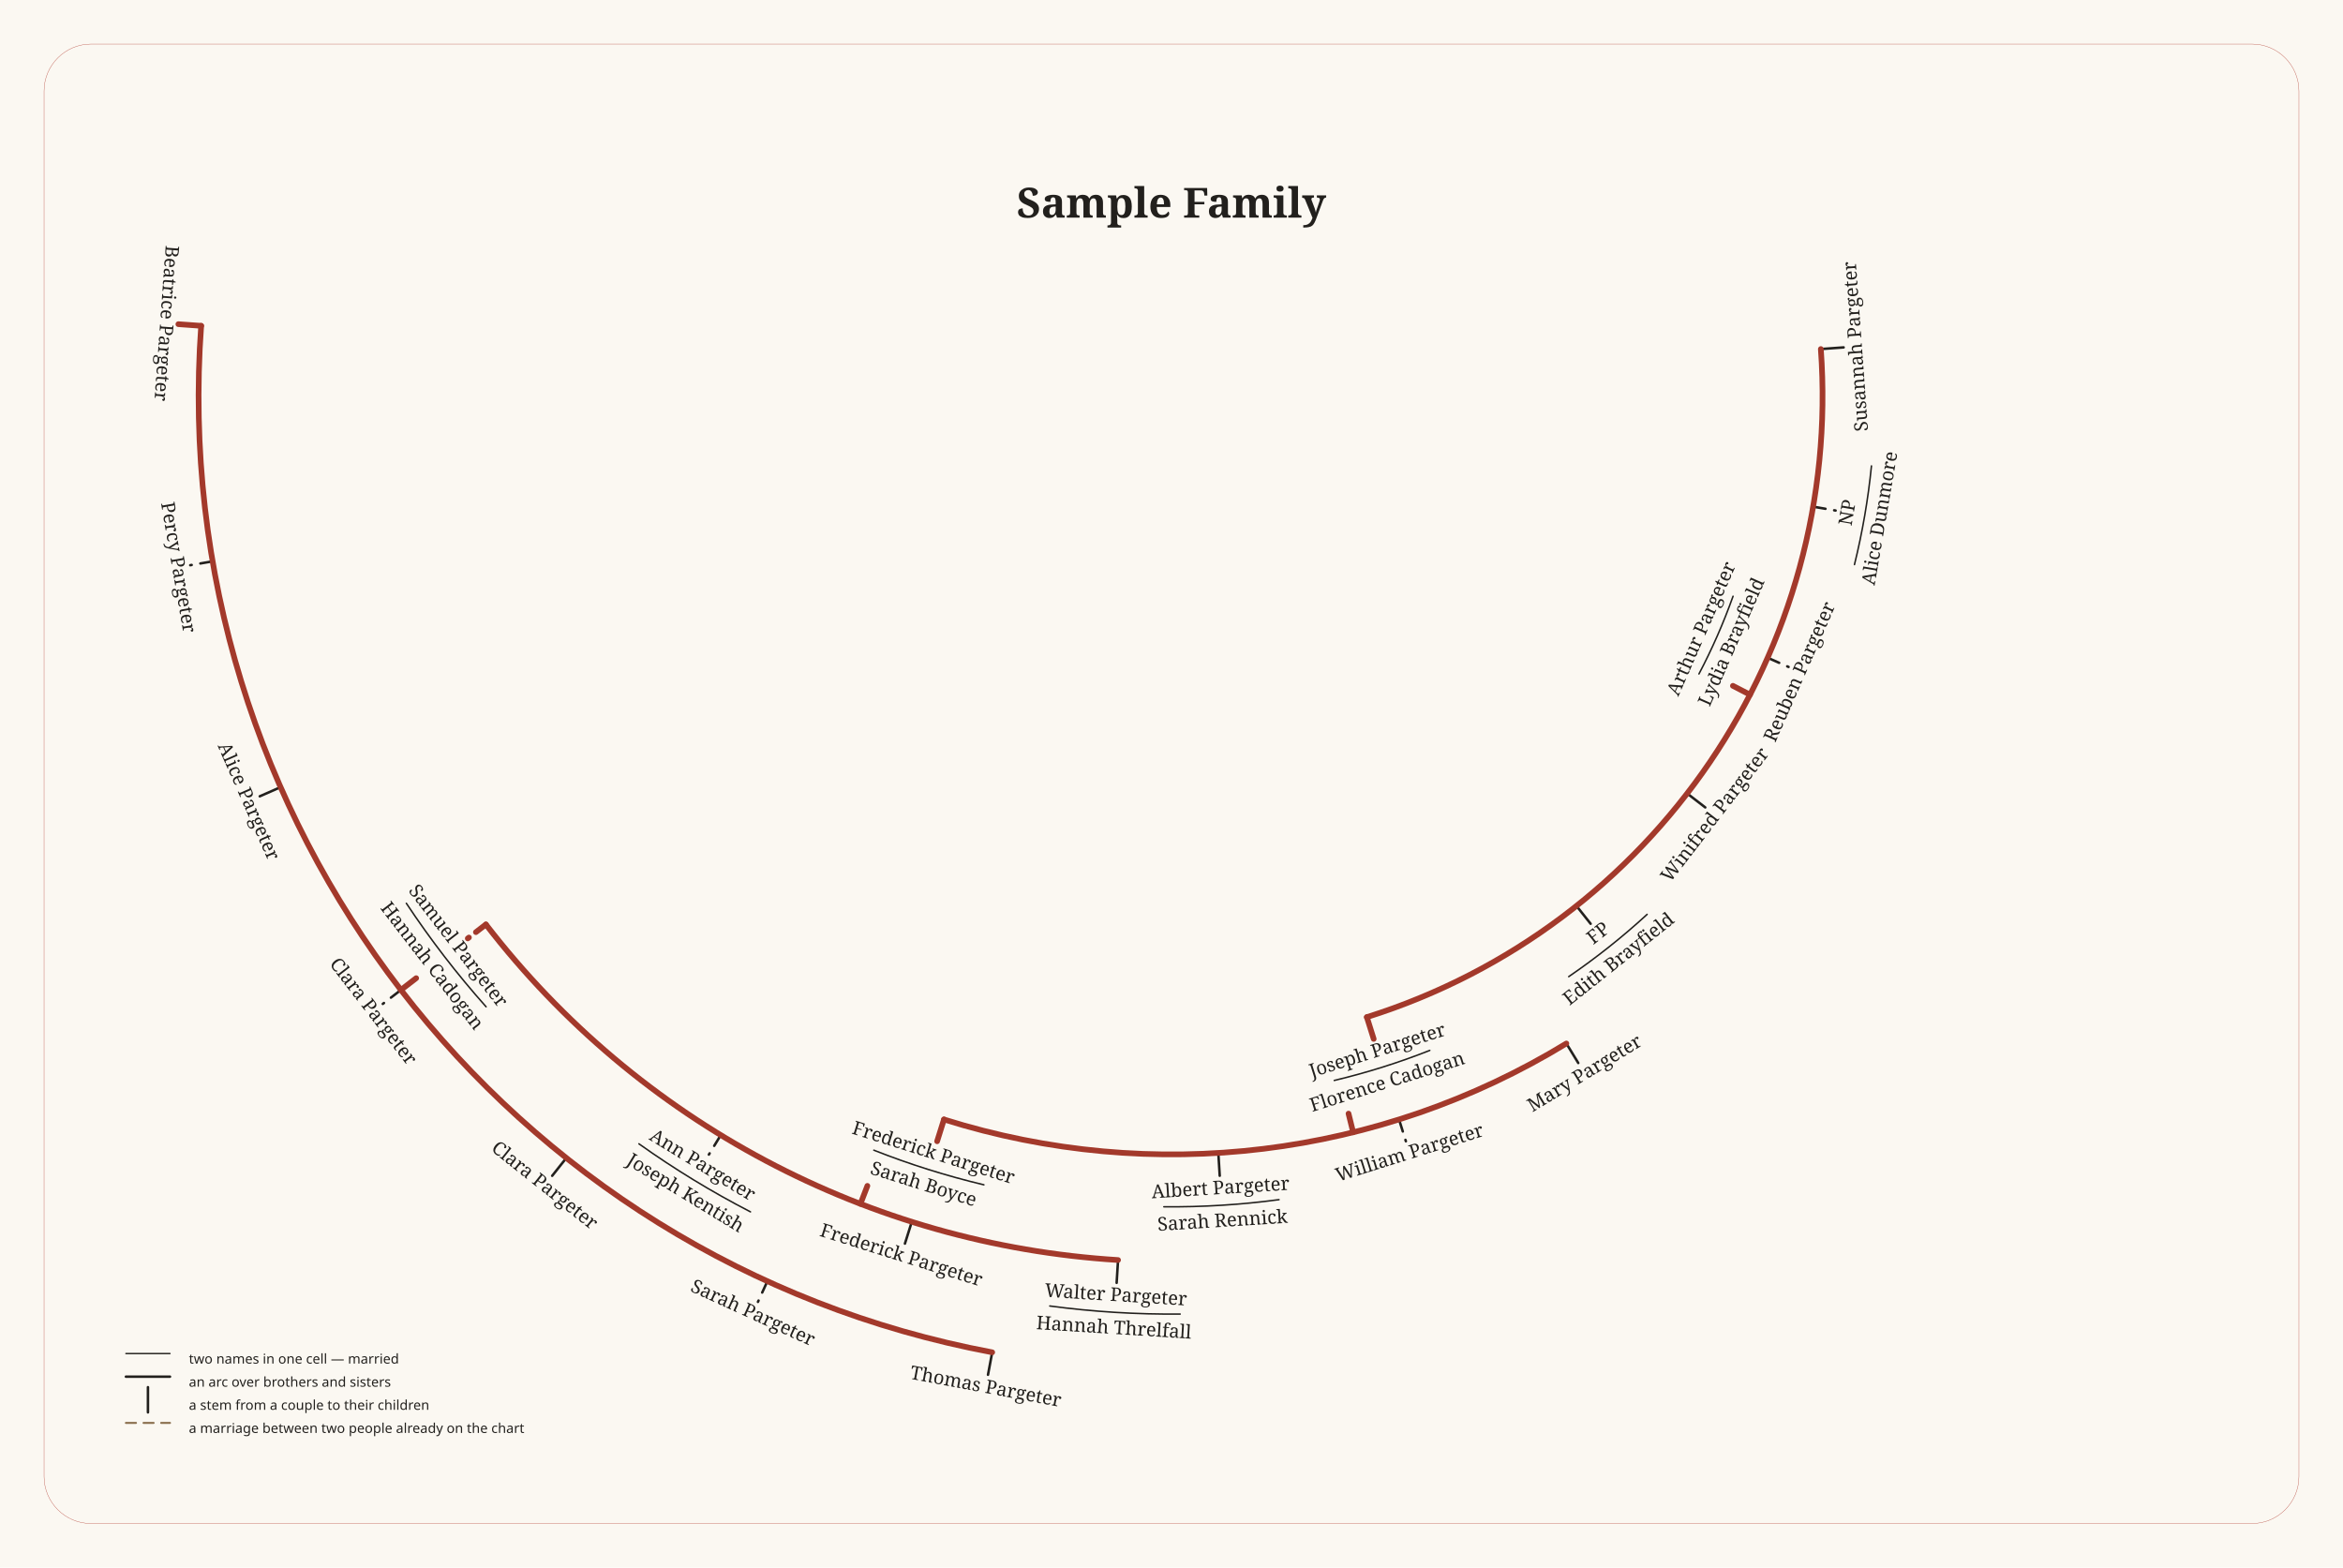
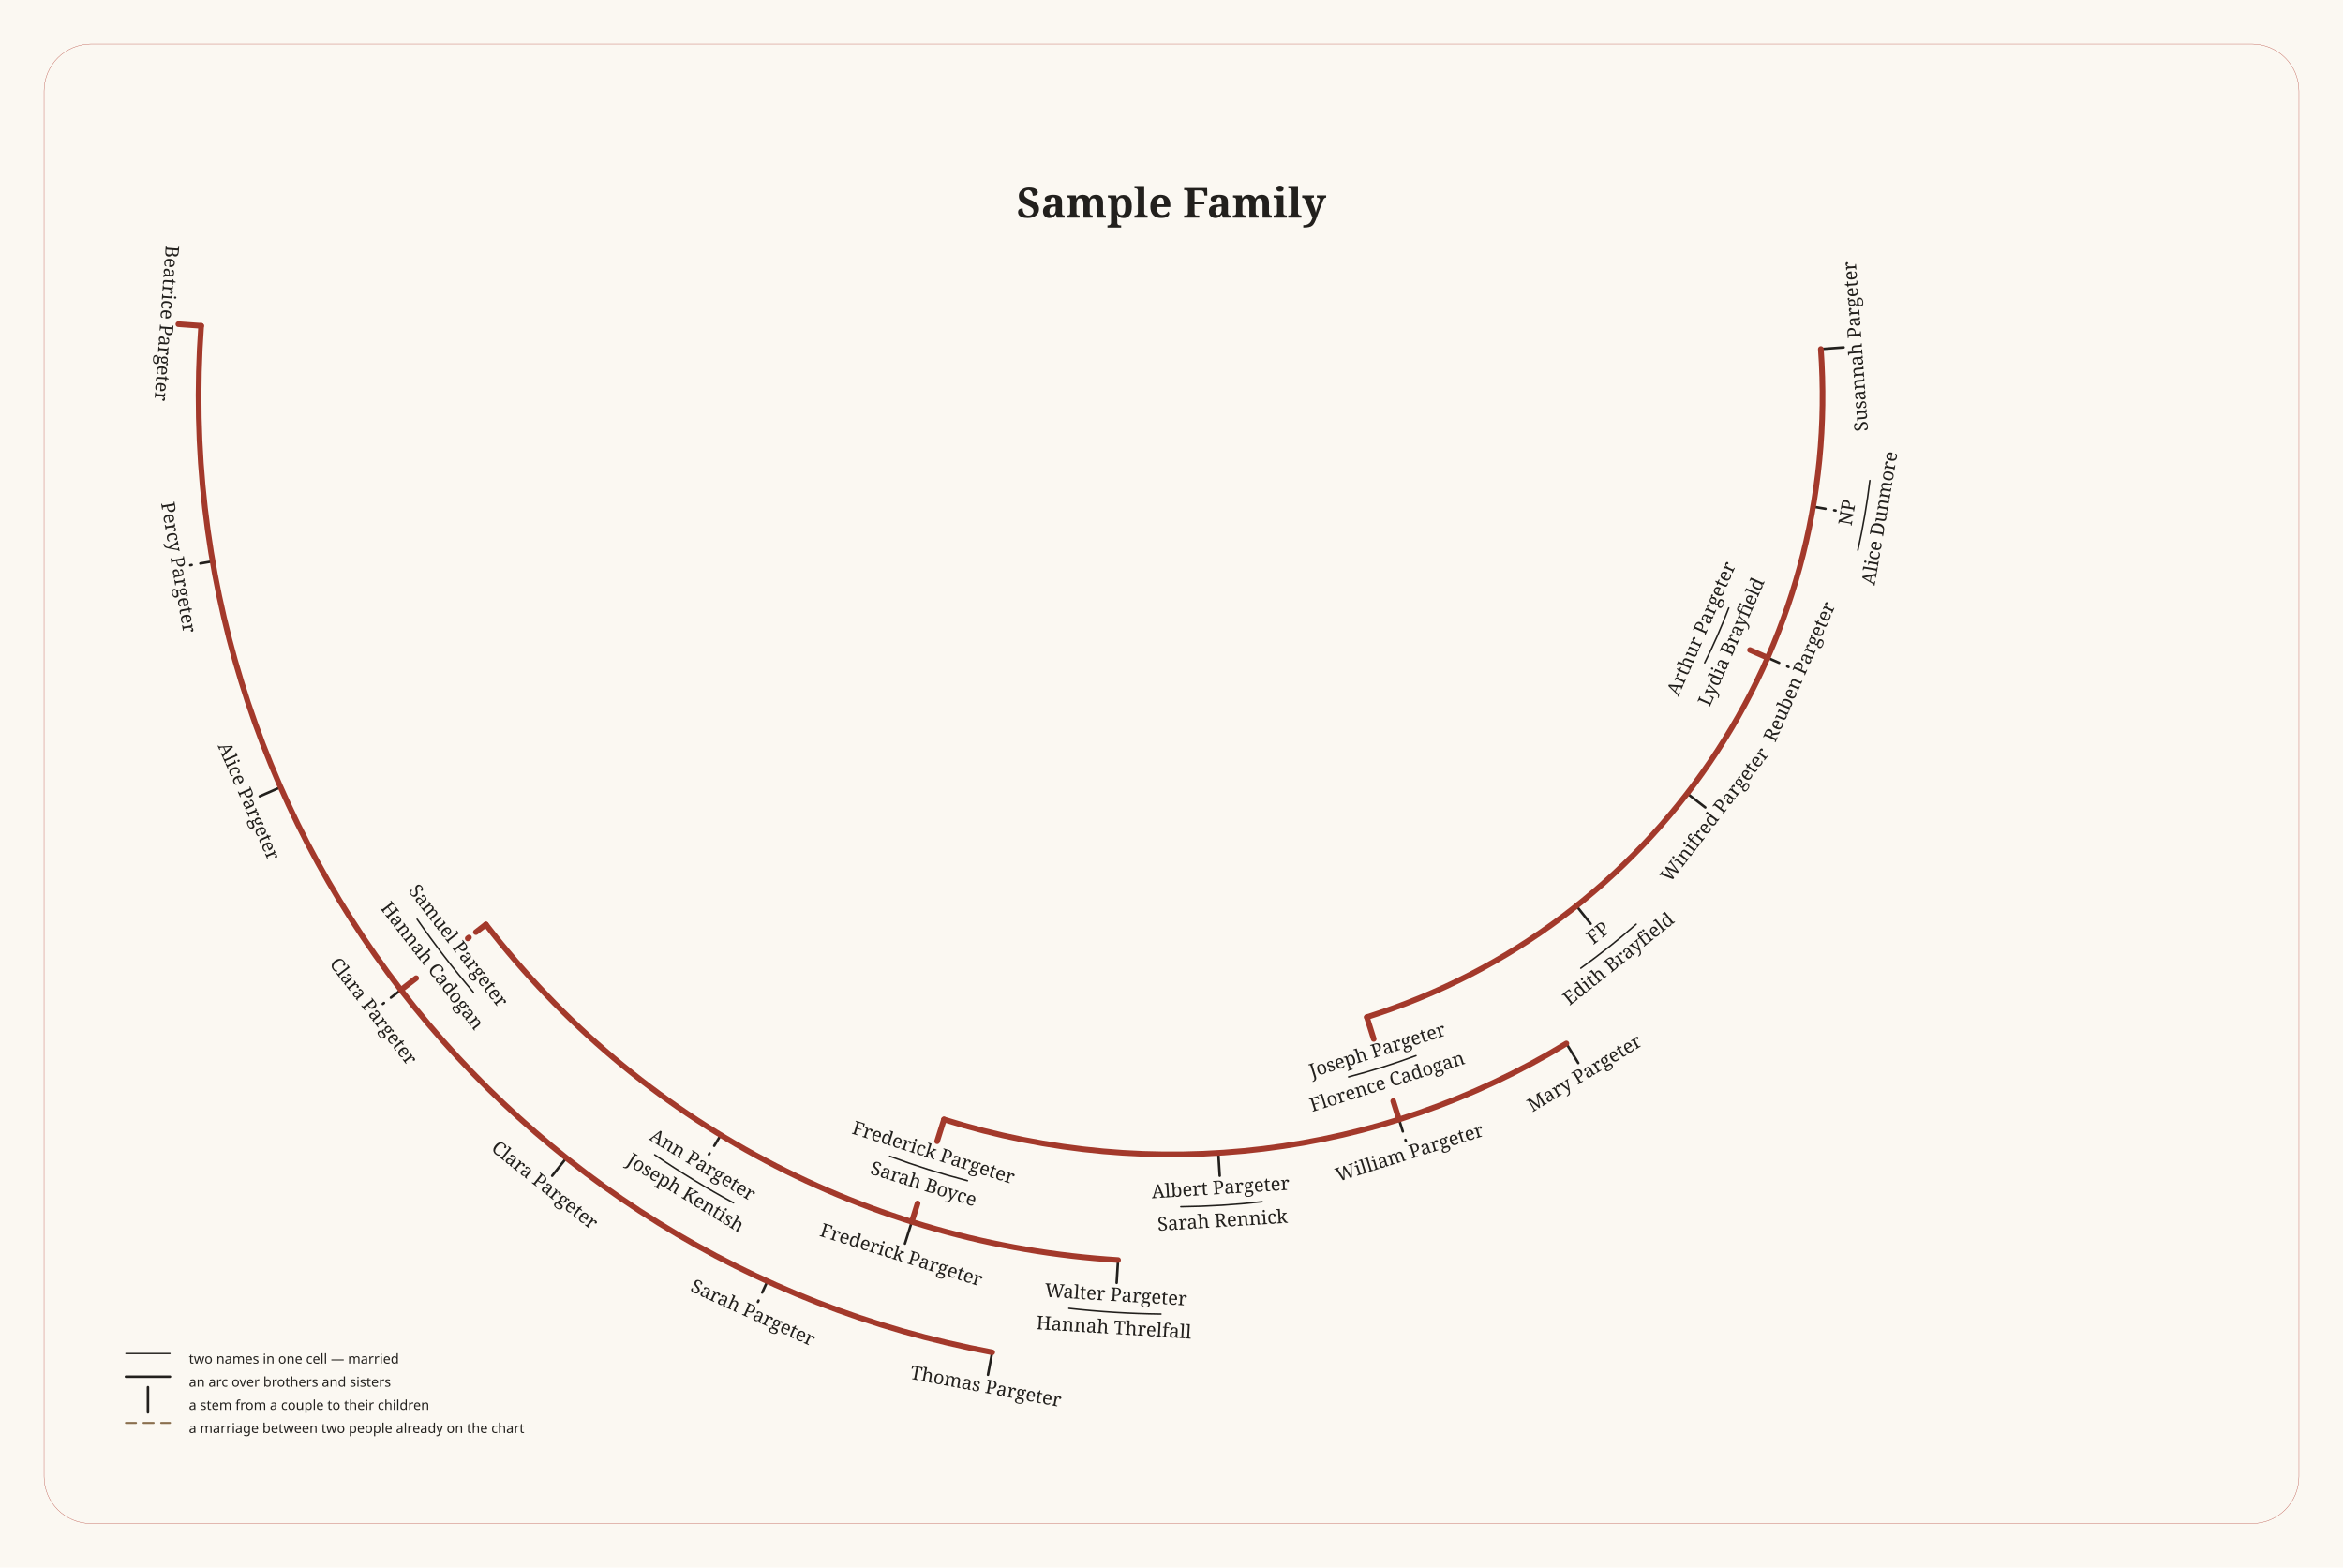
<svg xmlns="http://www.w3.org/2000/svg" width="372.16mm" height="248.987mm" viewBox="0 0 372.16 248.987">
  <rect x="0" y="0" width="372.16" height="248.987" fill="#FBF8F2" />
  <g id="ENGRAVE">
-     <path d="M297.262,74.004A111.735,111.735 0 0,1 294.562,89.673" fill="none" stroke="#22201D" stroke-width="0.24" stroke-linecap="round" stroke-linejoin="round" />
-     <path d="M275.277,94.703A94.695,94.695 0 0,1 269.861,107.042" fill="none" stroke="#22201D" stroke-width="0.24" stroke-linecap="round" stroke-linejoin="round" />
-     <path d="M261.625,145.234A111.735,111.735 0 0,1 249.174,155.123" fill="none" stroke="#22201D" stroke-width="0.24" stroke-linecap="round" stroke-linejoin="round" />
-     <path d="M227.104,166.838A111.735,111.735 0 0,1 211.936,171.609" fill="none" stroke="#22201D" stroke-width="0.24" stroke-linecap="round" stroke-linejoin="round" />
-     <path d="M203.156,190.544A128.775,128.775 0 0,1 184.866,191.676" fill="none" stroke="#22201D" stroke-width="0.24" stroke-linecap="round" stroke-linejoin="round" />
-     <path d="M187.454,208.715A145.815,145.815 0 0,1 166.745,207.434" fill="none" stroke="#22201D" stroke-width="0.24" stroke-linecap="round" stroke-linejoin="round" />
-     <path d="M156.28,188.186A128.775,128.775 0 0,1 138.8,182.688" fill="none" stroke="#22201D" stroke-width="0.24" stroke-linecap="round" stroke-linejoin="round" />
-     <path d="M119.202,192.48A145.815,145.815 0 0,1 101.488,181.676" fill="none" stroke="#22201D" stroke-width="0.24" stroke-linecap="round" stroke-linejoin="round" />
-     <path d="M77.209,159.907A145.815,145.815 0 0,1 64.543,143.472" fill="none" stroke="#22201D" stroke-width="0.24" stroke-linecap="round" stroke-linejoin="round" />
+     <path d="M297.006,76.33A111.735,111.735 0 0,1 295.099,87.395" fill="none" stroke="#22201D" stroke-width="0.24" stroke-linecap="round" stroke-linejoin="round" />
+     <path d="M274.592,96.564A94.695,94.695 0 0,1 270.767,105.278" fill="none" stroke="#22201D" stroke-width="0.24" stroke-linecap="round" stroke-linejoin="round" />
+     <path d="M259.884,146.798A111.735,111.735 0 0,1 251.092,153.781" fill="none" stroke="#22201D" stroke-width="0.24" stroke-linecap="round" stroke-linejoin="round" />
+     <path d="M224.918,167.675A111.735,111.735 0 0,1 214.207,171.043" fill="none" stroke="#22201D" stroke-width="0.24" stroke-linecap="round" stroke-linejoin="round" />
+     <path d="M200.479,190.874A128.775,128.775 0 0,1 187.563,191.673" fill="none" stroke="#22201D" stroke-width="0.24" stroke-linecap="round" stroke-linejoin="round" />
+     <path d="M184.4,208.712A145.815,145.815 0 0,1 169.776,207.807" fill="none" stroke="#22201D" stroke-width="0.24" stroke-linecap="round" stroke-linejoin="round" />
+     <path d="M153.663,187.535A128.775,128.775 0 0,1 141.319,183.652" fill="none" stroke="#22201D" stroke-width="0.24" stroke-linecap="round" stroke-linejoin="round" />
+     <path d="M116.503,191.051A145.815,145.815 0 0,1 103.994,183.422" fill="none" stroke="#22201D" stroke-width="0.24" stroke-linecap="round" stroke-linejoin="round" />
+     <path d="M75.201,157.606A145.815,145.815 0 0,1 66.257,146" fill="none" stroke="#22201D" stroke-width="0.24" stroke-linecap="round" stroke-linejoin="round" />
    <path d="M289.22,55.441L292.841,55.179" fill="none" stroke="#22201D" stroke-width="0.4" stroke-linecap="round" stroke-linejoin="round" />
    <path d="M287.987,80.472L291.564,81.089" fill="none" stroke="#22201D" stroke-width="0.4" stroke-linecap="round" stroke-linejoin="round" stroke-dasharray="2,1.4" />
    <path d="M280.769,104.472L284.092,105.931" fill="none" stroke="#22201D" stroke-width="0.4" stroke-linecap="round" stroke-linejoin="round" stroke-dasharray="2,1.4" />
    <path d="M267.989,126.03L270.864,128.246" fill="none" stroke="#22201D" stroke-width="0.4" stroke-linecap="round" stroke-linejoin="round" />
    <path d="M250.398,143.881L252.655,146.724" fill="none" stroke="#22201D" stroke-width="0.4" stroke-linecap="round" stroke-linejoin="round" />
    <path d="M217.107,161.552L218.196,165.015" fill="none" stroke="#A3392B" stroke-width="0.9" stroke-linecap="round" stroke-linejoin="round" />
    <path d="M248.8,165.739L250.69,168.838" fill="none" stroke="#22201D" stroke-width="0.4" stroke-linecap="round" stroke-linejoin="round" />
    <path d="M222.22,177.807L223.309,181.27" fill="none" stroke="#22201D" stroke-width="0.4" stroke-linecap="round" stroke-linejoin="round" stroke-dasharray="2,1.4" />
    <path d="M193.517,183.127L193.741,186.75" fill="none" stroke="#22201D" stroke-width="0.4" stroke-linecap="round" stroke-linejoin="round" />
    <path d="M149.94,177.807L148.851,181.27" fill="none" stroke="#A3392B" stroke-width="0.9" stroke-linecap="round" stroke-linejoin="round" />
    <path d="M177.591,200.134L177.367,203.757" fill="none" stroke="#22201D" stroke-width="0.4" stroke-linecap="round" stroke-linejoin="round" />
    <path d="M144.827,194.062L143.738,197.525" fill="none" stroke="#22201D" stroke-width="0.4" stroke-linecap="round" stroke-linejoin="round" />
    <path d="M114.487,180.286L112.597,183.386" fill="none" stroke="#22201D" stroke-width="0.4" stroke-linecap="round" stroke-linejoin="round" stroke-dasharray="2,1.4" />
    <path d="M77.177,146.834L74.302,149.049" fill="none" stroke="#A3392B" stroke-width="0.9" stroke-linecap="round" stroke-linejoin="round" stroke-dasharray="2,1.4" />
    <path d="M157.601,214.79L156.932,218.358" fill="none" stroke="#22201D" stroke-width="0.4" stroke-linecap="round" stroke-linejoin="round" />
    <path d="M121.899,203.478L120.392,206.78" fill="none" stroke="#22201D" stroke-width="0.4" stroke-linecap="round" stroke-linejoin="round" stroke-dasharray="2,1.4" />
    <path d="M89.967,183.91L87.71,186.753" fill="none" stroke="#22201D" stroke-width="0.4" stroke-linecap="round" stroke-linejoin="round" />
    <path d="M63.68,157.235L60.805,159.451" fill="none" stroke="#22201D" stroke-width="0.4" stroke-linecap="round" stroke-linejoin="round" stroke-dasharray="2,1.4" />
    <path d="M44.583,125.02L41.259,126.479" fill="none" stroke="#22201D" stroke-width="0.4" stroke-linecap="round" stroke-linejoin="round" />
    <path d="M33.796,89.156L30.218,89.773" fill="none" stroke="#22201D" stroke-width="0.4" stroke-linecap="round" stroke-linejoin="round" stroke-dasharray="2,1.4" />
    <path d="M31.953,51.751L28.333,51.489" fill="none" stroke="#A3392B" stroke-width="0.9" stroke-linecap="round" stroke-linejoin="round" />
-     <path d="M275.253,108.932L277.972,110.336" fill="none" stroke="#A3392B" stroke-width="0.9" stroke-linecap="round" stroke-linejoin="round" />
+     <path d="M277.967,103.242L280.769,104.472" fill="none" stroke="#A3392B" stroke-width="0.9" stroke-linecap="round" stroke-linejoin="round" />
    <path d="M289.22,55.441A103.41,103.41 0 0,1 217.107,161.552" fill="none" stroke="#A3392B" stroke-width="0.9" stroke-linecap="round" stroke-linejoin="round" />
-     <path d="M214.201,176.879L214.934,179.85" fill="none" stroke="#A3392B" stroke-width="0.9" stroke-linecap="round" stroke-linejoin="round" />
+     <path d="M221.302,174.888L222.22,177.807" fill="none" stroke="#A3392B" stroke-width="0.9" stroke-linecap="round" stroke-linejoin="round" />
    <path d="M248.8,165.739A120.45,120.45 0 0,1 149.94,177.807" fill="none" stroke="#A3392B" stroke-width="0.9" stroke-linecap="round" stroke-linejoin="round" />
-     <path d="M137.773,188.357L136.674,191.213" fill="none" stroke="#A3392B" stroke-width="0.9" stroke-linecap="round" stroke-linejoin="round" />
+     <path d="M145.746,191.143L144.827,194.062" fill="none" stroke="#A3392B" stroke-width="0.9" stroke-linecap="round" stroke-linejoin="round" />
    <path d="M177.591,200.134A137.49,137.49 0 0,1 77.177,146.834" fill="none" stroke="#A3392B" stroke-width="0.9" stroke-linecap="round" stroke-linejoin="round" />
    <path d="M66.104,155.367L63.68,157.235" fill="none" stroke="#A3392B" stroke-width="0.9" stroke-linecap="round" stroke-linejoin="round" />
    <path d="M157.601,214.79A154.53,154.53 0 0,1 31.953,51.751" fill="none" stroke="#A3392B" stroke-width="0.9" stroke-linecap="round" stroke-linejoin="round" />
    <text x="270.083" y="99.781" font-family="Georgia, 'Iowan Old Style', serif" font-size="3" fill="#22201D" text-anchor="middle" dominant-baseline="central" transform="rotate(-66.3,270.0829,99.7814)">Arthur Pargeter</text>
    <text x="274.863" y="101.88" font-family="Georgia, 'Iowan Old Style', serif" font-size="3" fill="#22201D" text-anchor="middle" dominant-baseline="central" transform="rotate(-66.3,274.8626,101.8796)">Lydia Brayfield</text>
    <text x="294.576" y="55.053" font-family="Georgia, 'Iowan Old Style', serif" font-size="3" fill="#22201D" text-anchor="middle" dominant-baseline="central" transform="rotate(-94.14,294.5762,55.0535)">Susannah Pargeter</text>
    <text x="293.279" y="81.385" font-family="Georgia, 'Iowan Old Style', serif" font-size="3" fill="#22201D" text-anchor="middle" dominant-baseline="central" transform="rotate(-80.22,293.2791,81.3847)">NP</text>
    <text x="298.423" y="82.271" font-family="Georgia, 'Iowan Old Style', serif" font-size="3" fill="#22201D" text-anchor="middle" dominant-baseline="central" transform="rotate(-80.22,298.4233,82.2714)">Alice Dunmore</text>
    <text x="285.686" y="106.631" font-family="Georgia, 'Iowan Old Style', serif" font-size="3" fill="#22201D" text-anchor="middle" dominant-baseline="central" transform="rotate(-66.3,285.6858,106.6306)">Reuben Pargeter</text>
    <text x="272.242" y="129.308" font-family="Georgia, 'Iowan Old Style', serif" font-size="3" fill="#22201D" text-anchor="middle" dominant-baseline="central" transform="rotate(-52.38,272.2421,129.3084)">Winifred Pargeter</text>
    <text x="253.738" y="148.086" font-family="Georgia, 'Iowan Old Style', serif" font-size="3" fill="#22201D" text-anchor="middle" dominant-baseline="central" transform="rotate(-38.46,253.7377,148.0861)">FP</text>
    <text x="256.984" y="152.174" font-family="Georgia, 'Iowan Old Style', serif" font-size="3" fill="#22201D" text-anchor="middle" dominant-baseline="central" transform="rotate(-38.46,256.9844,152.1736)">Edith Brayfield</text>
    <text x="218.718" y="166.675" font-family="Georgia, 'Iowan Old Style', serif" font-size="3" fill="#22201D" text-anchor="middle" dominant-baseline="central" transform="rotate(-17.46,218.7183,166.6748)">Joseph Pargeter</text>
    <text x="220.285" y="171.654" font-family="Georgia, 'Iowan Old Style', serif" font-size="3" fill="#22201D" text-anchor="middle" dominant-baseline="central" transform="rotate(-17.46,220.2845,171.6543)">Florence Cadogan</text>
    <text x="251.596" y="170.323" font-family="Georgia, 'Iowan Old Style', serif" font-size="3" fill="#22201D" text-anchor="middle" dominant-baseline="central" transform="rotate(-31.38,251.5959,170.3233)">Mary Pargeter</text>
    <text x="223.831" y="182.93" font-family="Georgia, 'Iowan Old Style', serif" font-size="3" fill="#22201D" text-anchor="middle" dominant-baseline="central" transform="rotate(-17.46,223.831,182.9298)">William Pargeter</text>
    <text x="193.849" y="188.487" font-family="Georgia, 'Iowan Old Style', serif" font-size="3" fill="#22201D" text-anchor="middle" dominant-baseline="central" transform="rotate(-3.54,193.8488,188.4866)">Albert Pargeter</text>
    <text x="194.171" y="193.697" font-family="Georgia, 'Iowan Old Style', serif" font-size="3" fill="#22201D" text-anchor="middle" dominant-baseline="central" transform="rotate(-3.54,194.1711,193.6967)">Sarah Rennick</text>
    <text x="148.329" y="182.93" font-family="Georgia, 'Iowan Old Style', serif" font-size="3" fill="#22201D" text-anchor="middle" dominant-baseline="central" transform="rotate(17.46,148.329,182.9298)">Frederick Pargeter</text>
    <text x="146.763" y="187.909" font-family="Georgia, 'Iowan Old Style', serif" font-size="3" fill="#22201D" text-anchor="middle" dominant-baseline="central" transform="rotate(17.46,146.7628,187.9093)">Sarah Boyce</text>
    <text x="177.259" y="205.494" font-family="Georgia, 'Iowan Old Style', serif" font-size="3" fill="#22201D" text-anchor="middle" dominant-baseline="central" transform="rotate(3.54,177.2591,205.4941)">Walter Pargeter</text>
    <text x="176.937" y="210.704" font-family="Georgia, 'Iowan Old Style', serif" font-size="3" fill="#22201D" text-anchor="middle" dominant-baseline="central" transform="rotate(3.54,176.9367,210.7042)">Hannah Threlfall</text>
    <text x="143.216" y="199.185" font-family="Georgia, 'Iowan Old Style', serif" font-size="3" fill="#22201D" text-anchor="middle" dominant-baseline="central" transform="rotate(17.46,143.2163,199.1847)">Frederick Pargeter</text>
    <text x="111.691" y="184.871" font-family="Georgia, 'Iowan Old Style', serif" font-size="3" fill="#22201D" text-anchor="middle" dominant-baseline="central" transform="rotate(31.38,111.6911,184.8709)">Ann Pargeter</text>
    <text x="108.973" y="189.327" font-family="Georgia, 'Iowan Old Style', serif" font-size="3" fill="#22201D" text-anchor="middle" dominant-baseline="central" transform="rotate(31.38,108.973,189.3274)">Joseph Kentish</text>
    <text x="72.924" y="150.112" font-family="Georgia, 'Iowan Old Style', serif" font-size="3" fill="#22201D" text-anchor="middle" dominant-baseline="central" transform="rotate(52.38,72.9239,150.1115)">Samuel Pargeter</text>
    <text x="68.789" y="153.298" font-family="Georgia, 'Iowan Old Style', serif" font-size="3" fill="#22201D" text-anchor="middle" dominant-baseline="central" transform="rotate(52.38,68.7893,153.2979)">Hannah Cadogan</text>
    <text x="156.611" y="220.068" font-family="Georgia, 'Iowan Old Style', serif" font-size="3" fill="#22201D" text-anchor="middle" dominant-baseline="central" transform="rotate(10.62,156.6113,220.0678)">Thomas Pargeter</text>
    <text x="119.669" y="208.363" font-family="Georgia, 'Iowan Old Style', serif" font-size="3" fill="#22201D" text-anchor="middle" dominant-baseline="central" transform="rotate(24.54,119.669,208.3632)">Sarah Pargeter</text>
    <text x="86.627" y="188.115" font-family="Georgia, 'Iowan Old Style', serif" font-size="3" fill="#22201D" text-anchor="middle" dominant-baseline="central" transform="rotate(38.46,86.6273,188.1152)">Clara Pargeter</text>
    <text x="59.427" y="160.513" font-family="Georgia, 'Iowan Old Style', serif" font-size="3" fill="#22201D" text-anchor="middle" dominant-baseline="central" transform="rotate(52.38,59.4269,160.5131)">Clara Pargeter</text>
    <text x="39.666" y="127.178" font-family="Georgia, 'Iowan Old Style', serif" font-size="3" fill="#22201D" text-anchor="middle" dominant-baseline="central" transform="rotate(66.3,39.6656,127.1782)">Alice Pargeter</text>
    <text x="28.504" y="90.068" font-family="Georgia, 'Iowan Old Style', serif" font-size="3" fill="#22201D" text-anchor="middle" dominant-baseline="central" transform="rotate(80.22,28.5038,90.0682)">Percy Pargeter</text>
    <text x="26.597" y="51.363" font-family="Georgia, 'Iowan Old Style', serif" font-size="3" fill="#22201D" text-anchor="middle" dominant-baseline="central" transform="rotate(94.14,26.5972,51.3629)">Beatrice Pargeter</text>
    <text x="186.08" y="32" font-family="Georgia, 'Iowan Old Style', serif" font-size="6.6" fill="#22201D" text-anchor="middle" dominant-baseline="central" font-weight="600">Sample Family</text>
    <path d="M 20.000,214.987 L 27.000,214.987" fill="none" stroke="#22201D" stroke-width="0.22" stroke-linecap="round" stroke-linejoin="round" />
    <text x="30" y="215.743" font-family="sans-serif" font-size="2.16" fill="#22201D" text-anchor="start" dominant-baseline="central">two names in one cell — married</text>
    <path d="M 20.000,218.659 L 27.000,218.659" fill="none" stroke="#22201D" stroke-width="0.4" stroke-linecap="round" stroke-linejoin="round" />
    <text x="30" y="219.415" font-family="sans-serif" font-size="2.16" fill="#22201D" text-anchor="start" dominant-baseline="central">an arc over brothers and sisters</text>
    <path d="M 23.500,220.331 L 23.500,224.331" fill="none" stroke="#22201D" stroke-width="0.4" stroke-linecap="round" stroke-linejoin="round" />
    <text x="30" y="223.087" font-family="sans-serif" font-size="2.16" fill="#22201D" text-anchor="start" dominant-baseline="central">a stem from a couple to their children</text>
    <path d="M 20.000,226.003 L 27.000,226.003" fill="none" stroke="#8A6F4E" stroke-width="0.32" stroke-linecap="round" stroke-linejoin="round" stroke-dasharray="1.6,1.2" />
    <text x="30" y="226.759" font-family="sans-serif" font-size="2.16" fill="#22201D" text-anchor="start" dominant-baseline="central">a marriage between two people already on the chart</text>
  </g>
  <g id="CUT">
    <path d="M14.47,7H357.69A7.47,7.47 0 0,1 365.16,14.47V234.517A7.47,7.47 0 0,1 357.69,241.987H14.47A7.47,7.47 0 0,1 7,234.517V14.47A7.47,7.47 0 0,1 14.47,7Z" fill="none" stroke="#B03A2E" stroke-width="0.05" stroke-linecap="round" stroke-linejoin="round" />
  </g>
</svg>
